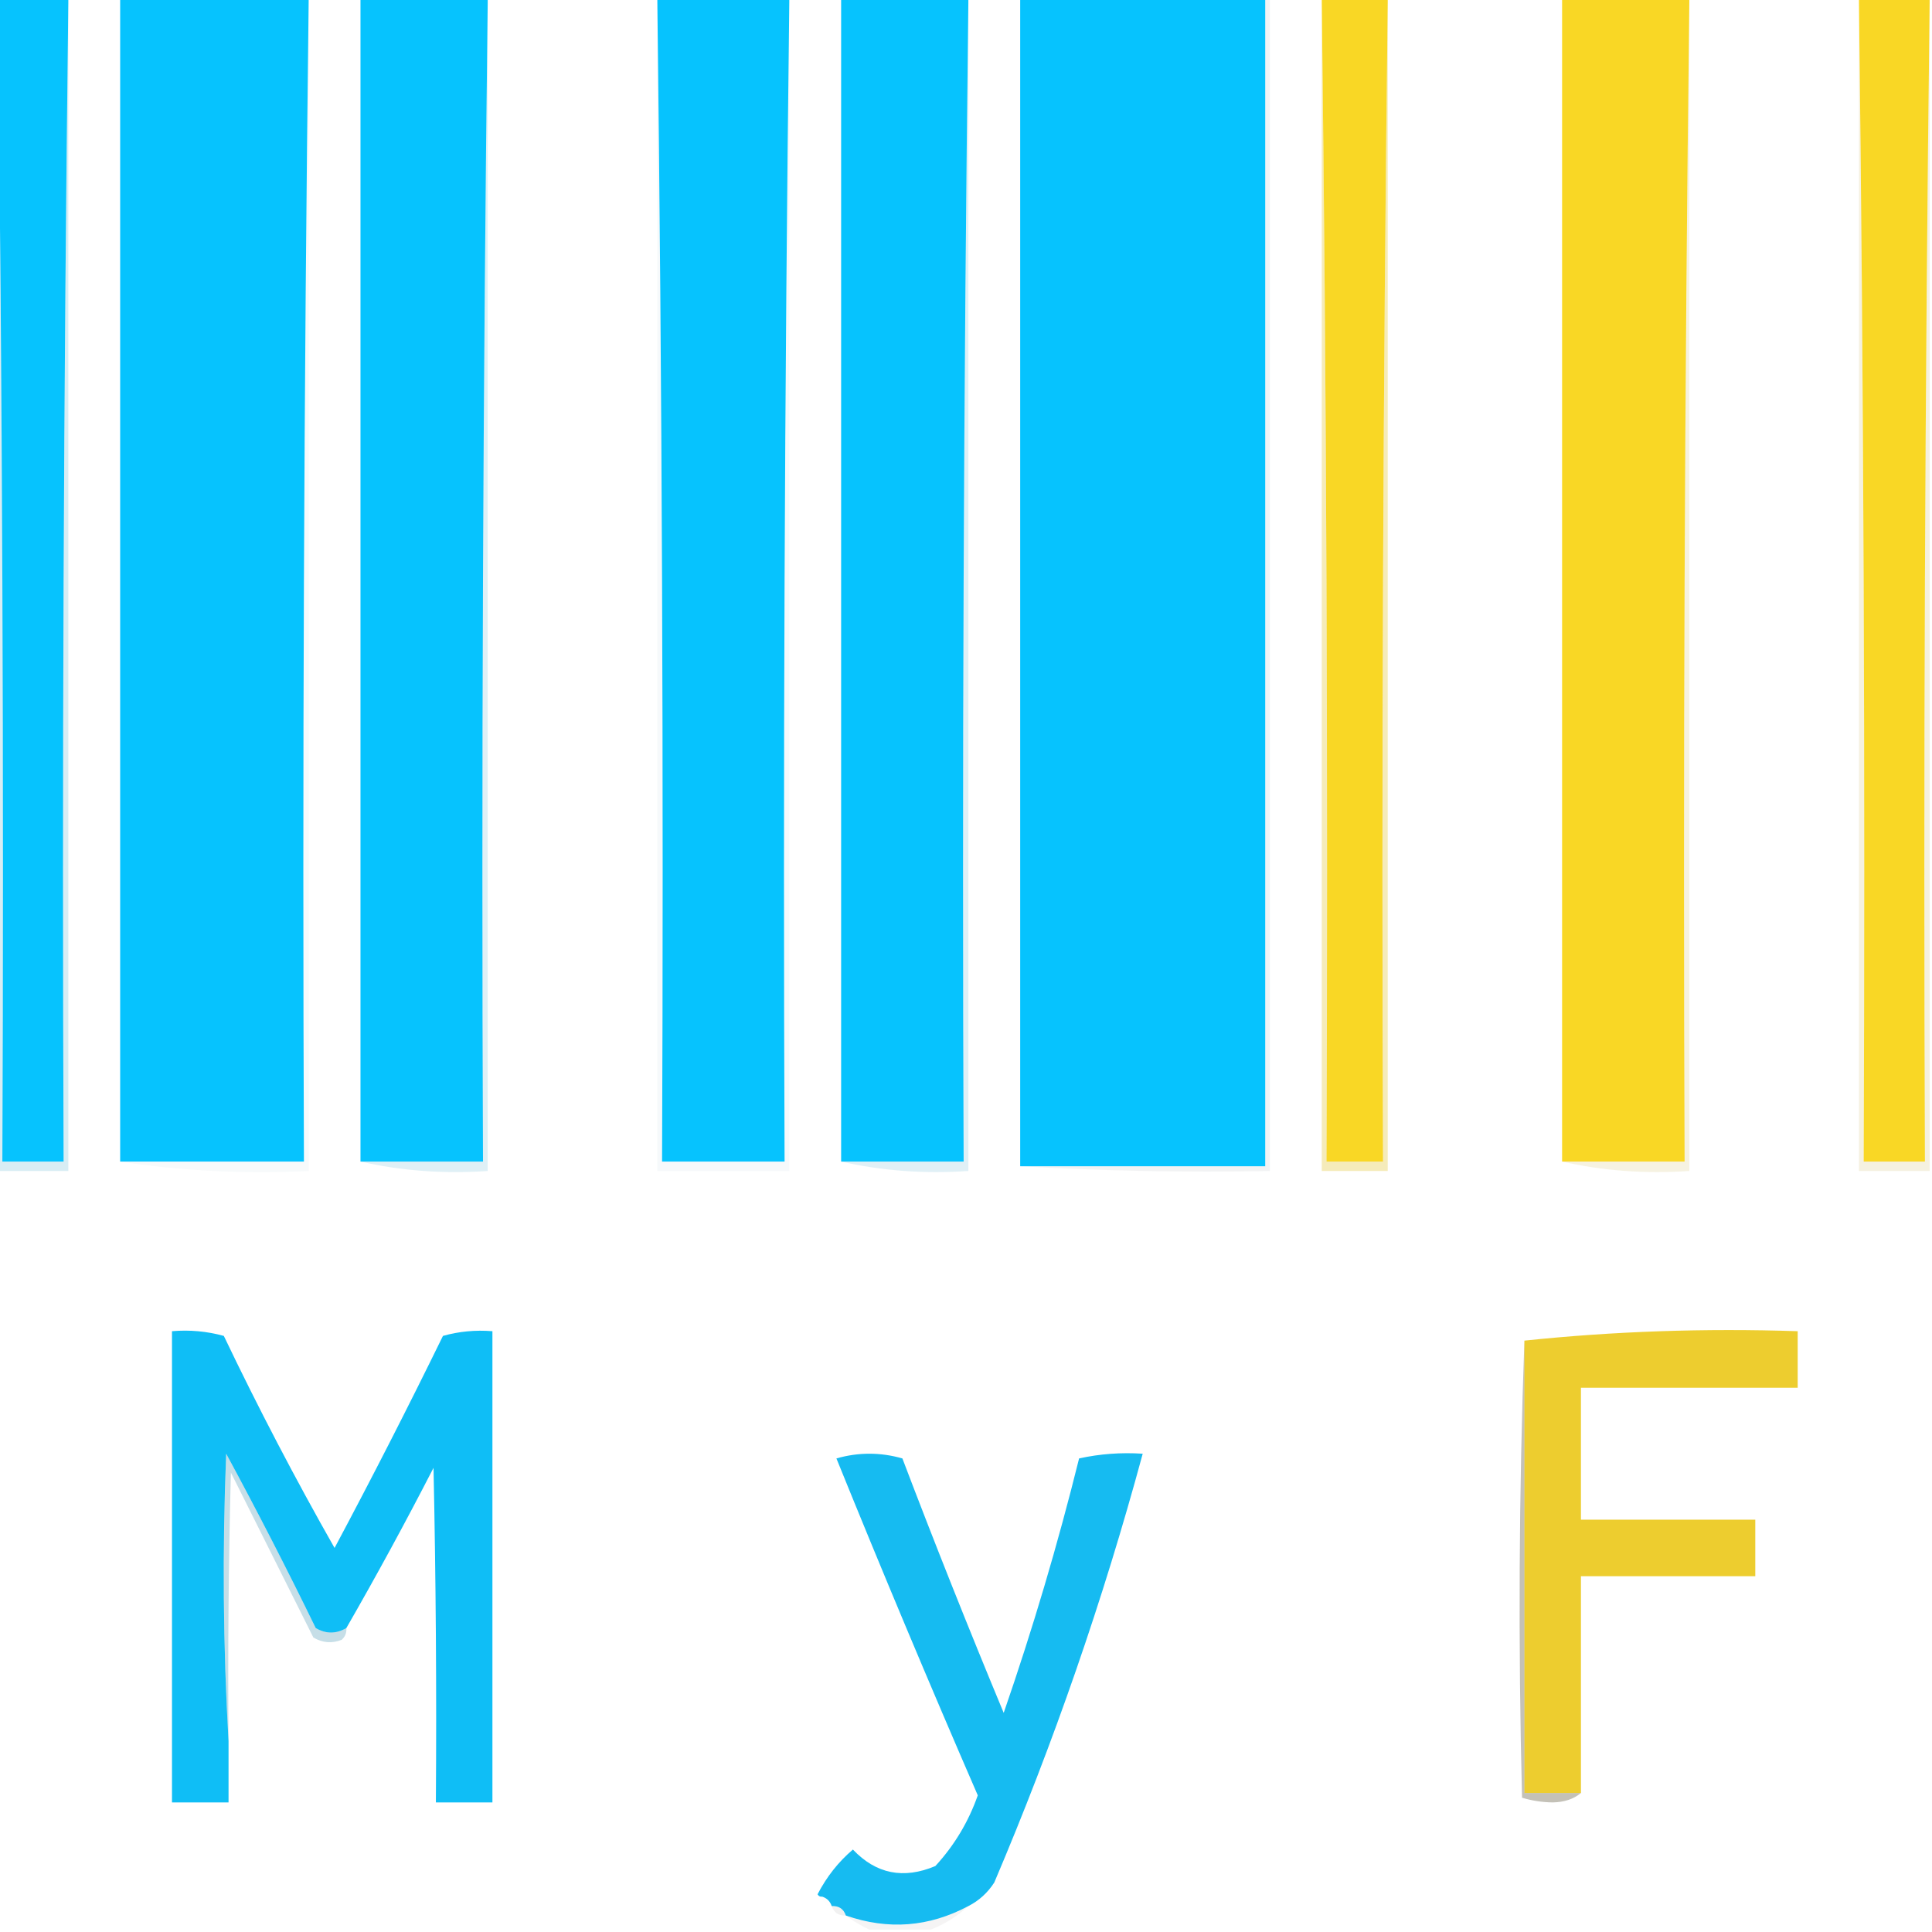
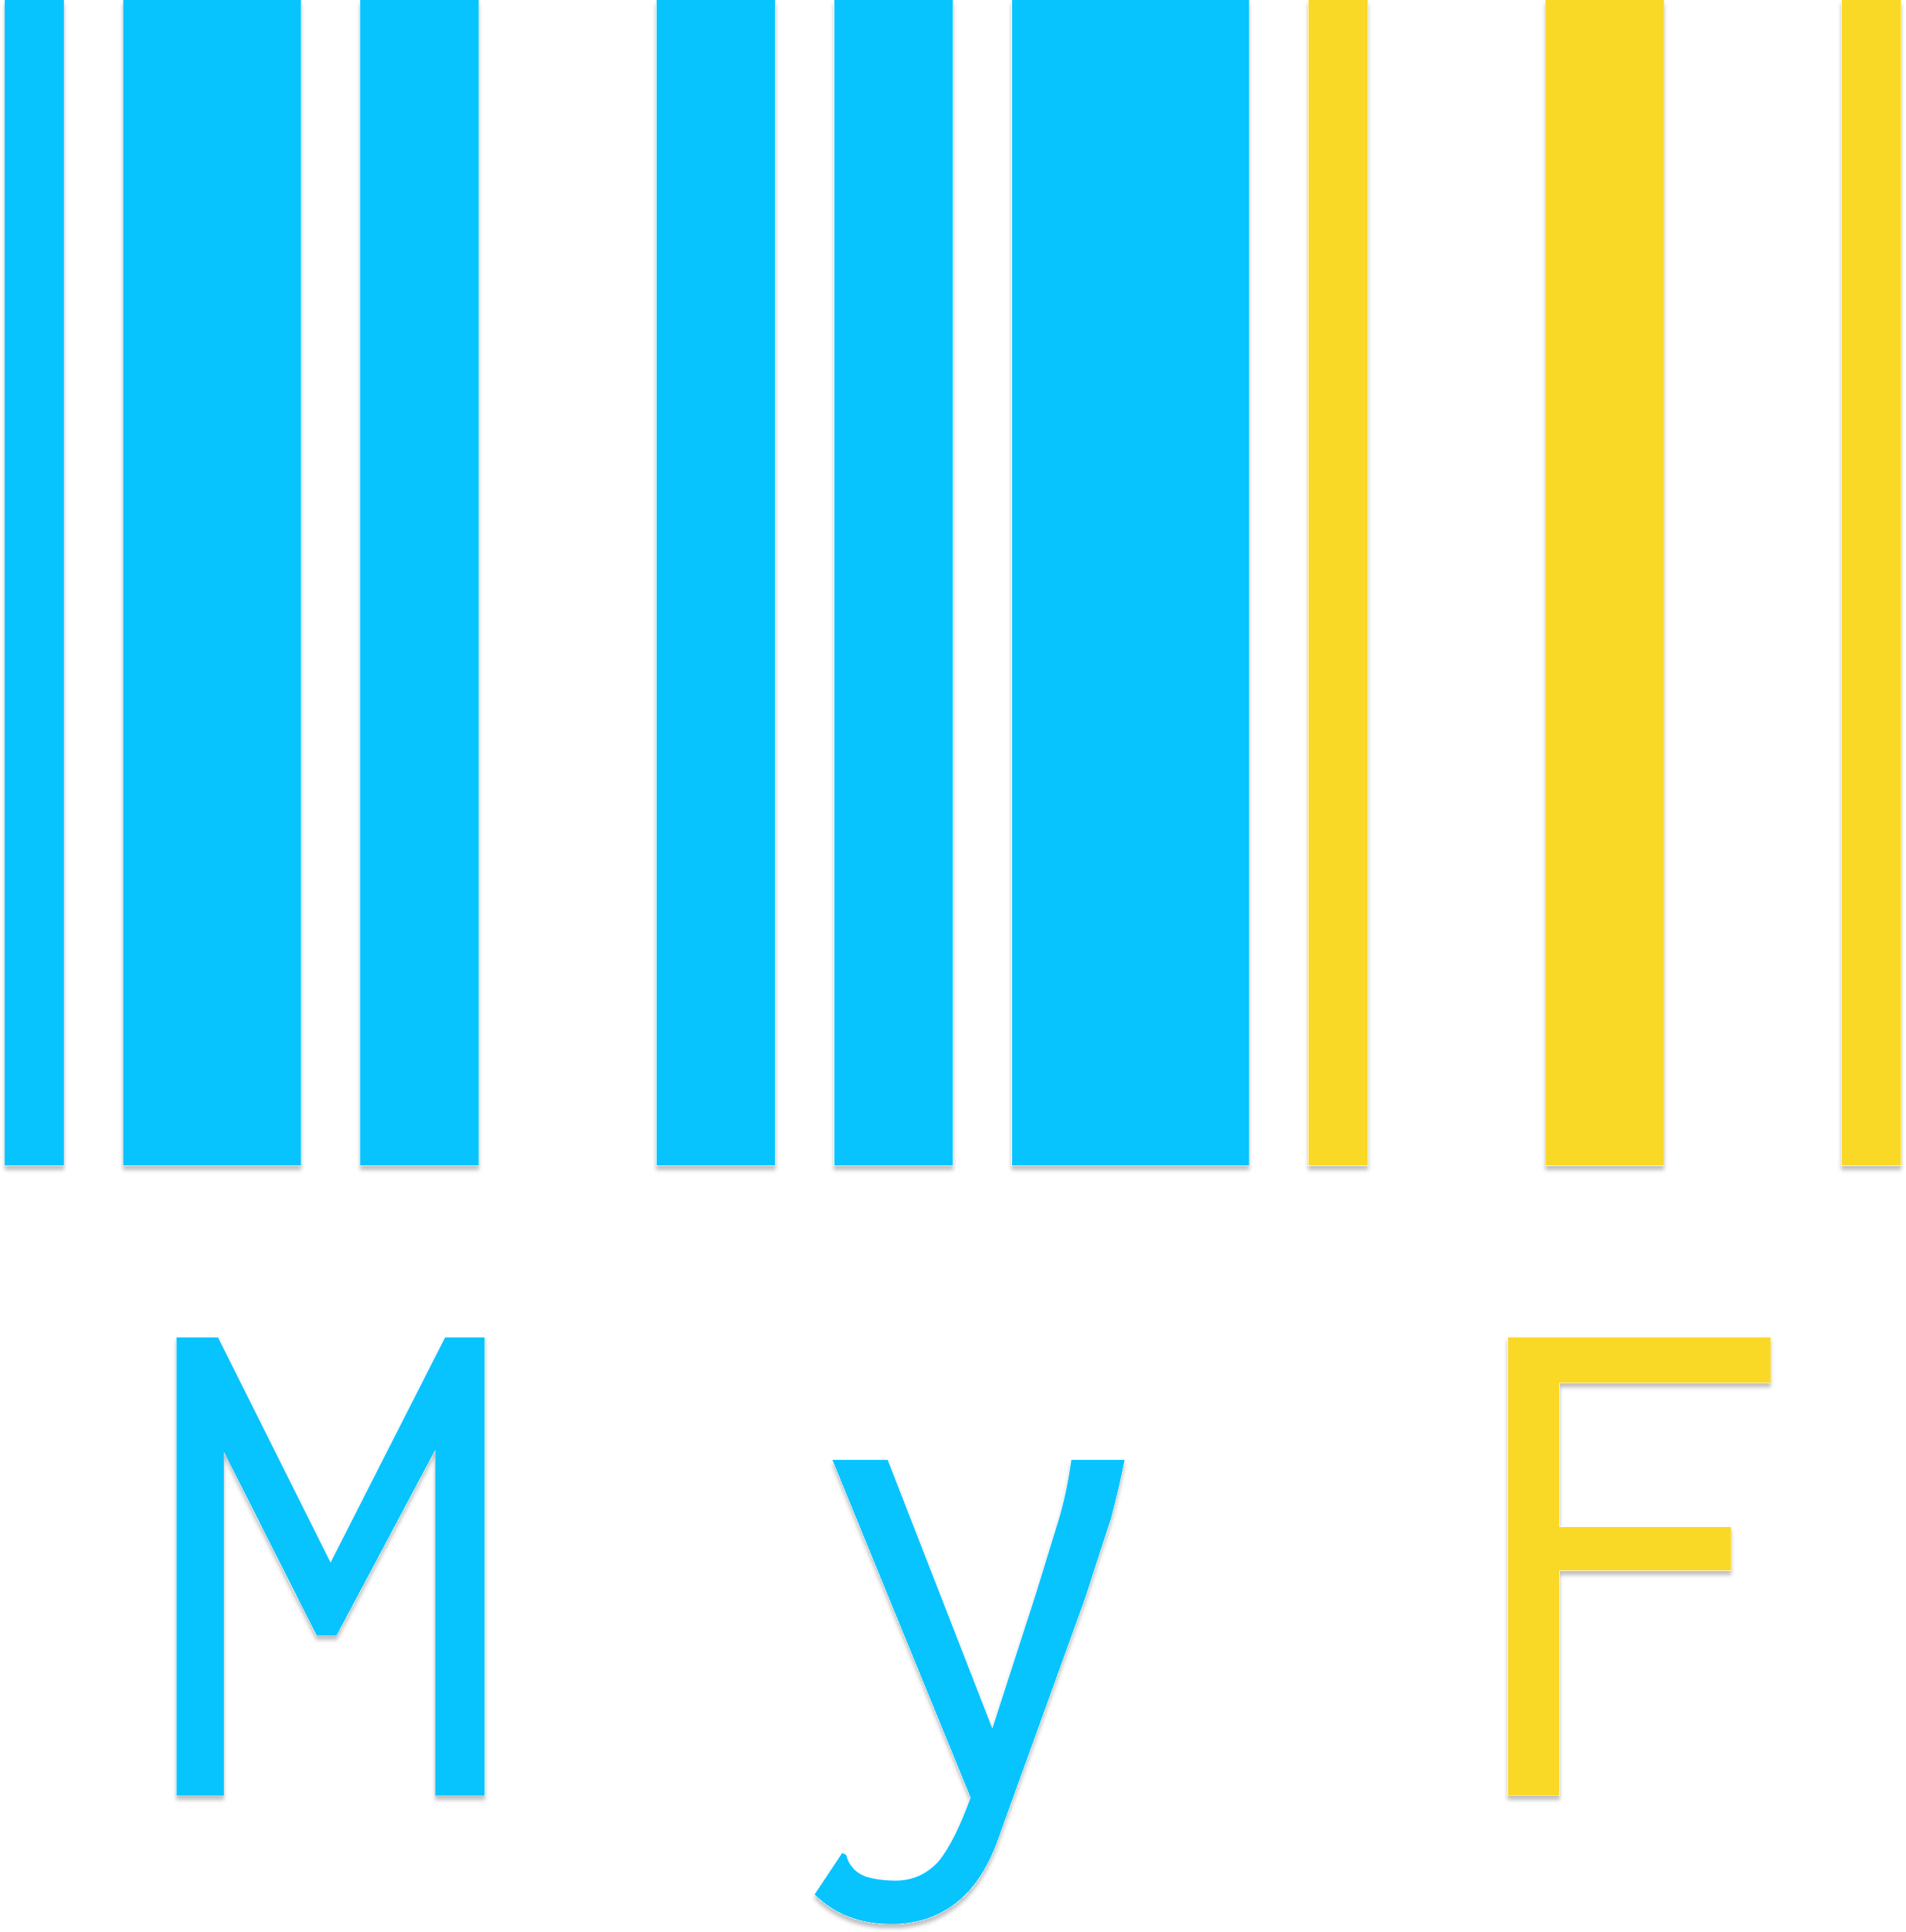
- <svg xmlns="http://www.w3.org/2000/svg" version="1.1" width="410px" height="410px" style="shape-rendering:geometricPrecision; text-rendering:geometricPrecision; image-rendering:optimizeQuality; fill-rule:evenodd; clip-rule:evenodd">
-   <g>
-     <path style="opacity:1" fill="#06c3fe" d="M -0.5,0.5 C -0.5,0.167 -0.5,-0.167 -0.5,-0.5C 4.5,-0.5 9.5,-0.5 14.5,-0.5C 14.5,-0.167 14.5,0.167 14.5,0.5C 13.501,82.332 13.167,164.332 13.5,246.5C 9.167,246.5 4.833,246.5 0.5,246.5C 0.833,164.332 0.499,82.332 -0.5,0.5 Z" />
+ <svg xmlns="http://www.w3.org/2000/svg" width="1930" height="1956" viewBox="0 0 1930 1956" fill="none">
+   <g filter="url(#filter0_d_723_284)">
+     <path d="M4.766 1180V-6.67572e-05H64.766V1180H4.766ZM124.766 1180V-6.67572e-05H304.766V1180H124.766ZM364.766 1180V-6.67572e-05H484.766V1180H364.766ZM178.766 1354H220.766L334.766 1582L450.766 1354H490.766V1818H440.766V1468L340.766 1656H320.766L226.766 1470V1818H178.766V1354ZM664.922 1180V-6.67572e-05H784.922V1180H664.922ZM844.922 1180V-6.67572e-05H964.922V1180H844.922ZM1024.92 1180V-6.67572e-05H1264.92V1180H1024.92ZM1138.92 1478C1134.92 1498 1130.26 1518 1124.92 1538C1118.26 1558 1109.59 1584.67 1098.92 1618L1012.92 1856C1002.26 1888 987.589 1911.33 968.922 1926C950.255 1940.67 928.255 1948 902.922 1948C870.922 1948 844.922 1938 824.922 1918L848.922 1882L852.922 1876L856.922 1878C858.255 1883.33 860.255 1887.33 862.922 1890C865.589 1894 870.255 1897.33 876.922 1900C886.255 1902.67 896.255 1904 906.922 1904C924.255 1904 938.922 1897.33 950.922 1884C961.589 1870.67 972.255 1849.33 982.922 1820L842.922 1478H898.922L1004.92 1750L1048.92 1614C1059.59 1579.33 1067.59 1553.33 1072.92 1536C1078.26 1517.33 1082.26 1498 1084.92 1478H1138.92Z" fill="#07C4FF" />
+     <path d="M1325.08 1180V-6.67572e-05H1385.08V1180H1325.08ZM1565.08 1180V-6.67572e-05H1685.08V1180H1565.08ZM1865.08 1180V-6.67572e-05H1925.08V1180H1865.08ZM1527.08 1354H1793.08V1400H1579.08V1546H1753.08V1590H1579.08V1818H1527.08V1354Z" fill="#FAD826" />
  </g>
-   <g>
-     <path style="opacity:1" fill="#06c3fe" d="M 25.5,-0.5 C 38.833,-0.5 52.167,-0.5 65.5,-0.5C 65.5,-0.167 65.5,0.167 65.5,0.5C 64.501,82.332 64.167,164.332 64.5,246.5C 51.5,246.5 38.5,246.5 25.5,246.5C 25.5,164.167 25.5,81.833 25.5,-0.5 Z" />
-   </g>
-   <g>
-     <path style="opacity:1" fill="#06c3fe" d="M 76.5,-0.5 C 85.5,-0.5 94.5,-0.5 103.5,-0.5C 103.5,-0.167 103.5,0.167 103.5,0.5C 102.501,82.332 102.167,164.332 102.5,246.5C 93.833,246.5 85.167,246.5 76.5,246.5C 76.5,164.167 76.5,81.833 76.5,-0.5 Z" />
-   </g>
-   <g>
-     <path style="opacity:1" fill="#06c3fe" d="M 139.5,0.5 C 139.5,0.167 139.5,-0.167 139.5,-0.5C 148.833,-0.5 158.167,-0.5 167.5,-0.5C 167.5,-0.167 167.5,0.167 167.5,0.5C 166.501,82.332 166.167,164.332 166.5,246.5C 157.833,246.5 149.167,246.5 140.5,246.5C 140.833,164.332 140.499,82.332 139.5,0.5 Z" />
-   </g>
-   <g>
-     <path style="opacity:1" fill="#06c3fe" d="M 178.5,-0.5 C 187.5,-0.5 196.5,-0.5 205.5,-0.5C 205.5,-0.167 205.5,0.167 205.5,0.5C 204.501,82.332 204.167,164.332 204.5,246.5C 195.833,246.5 187.167,246.5 178.5,246.5C 178.5,164.167 178.5,81.833 178.5,-0.5 Z" />
-   </g>
-   <g>
-     <path style="opacity:1" fill="#06c3fe" d="M 216.5,-0.5 C 233.833,-0.5 251.167,-0.5 268.5,-0.5C 268.5,82.167 268.5,164.833 268.5,247.5C 251.167,247.5 233.833,247.5 216.5,247.5C 216.5,164.833 216.5,82.167 216.5,-0.5 Z" />
-   </g>
-   <g>
-     <path style="opacity:1" fill="#f9d725" d="M 280.5,0.5 C 280.5,0.167 280.5,-0.167 280.5,-0.5C 285.167,-0.5 289.833,-0.5 294.5,-0.5C 294.5,-0.167 294.5,0.167 294.5,0.5C 293.501,82.332 293.167,164.332 293.5,246.5C 289.5,246.5 285.5,246.5 281.5,246.5C 281.833,164.332 281.499,82.332 280.5,0.5 Z" />
-   </g>
-   <g>
-     <path style="opacity:1" fill="#f9d725" d="M 331.5,-0.5 C 340.5,-0.5 349.5,-0.5 358.5,-0.5C 358.5,-0.167 358.5,0.167 358.5,0.5C 357.501,82.332 357.167,164.332 357.5,246.5C 348.833,246.5 340.167,246.5 331.5,246.5C 331.5,164.167 331.5,81.833 331.5,-0.5 Z" />
-   </g>
-   <g>
-     <path style="opacity:1" fill="#f9d725" d="M 394.5,0.5 C 394.5,0.167 394.5,-0.167 394.5,-0.5C 399.5,-0.5 404.5,-0.5 409.5,-0.5C 409.5,-0.167 409.5,0.167 409.5,0.5C 408.501,82.332 408.167,164.332 408.5,246.5C 404.167,246.5 399.833,246.5 395.5,246.5C 395.833,164.332 395.499,82.332 394.5,0.5 Z" />
-   </g>
-   <g>
-     <path style="opacity:0.314" fill="#debf23" d="M 280.5,0.5 C 281.499,82.332 281.833,164.332 281.5,246.5C 285.5,246.5 289.5,246.5 293.5,246.5C 293.167,164.332 293.501,82.332 294.5,0.5C 294.5,83.167 294.5,165.833 294.5,248.5C 289.833,248.5 285.167,248.5 280.5,248.5C 280.5,165.833 280.5,83.167 280.5,0.5 Z" />
-   </g>
-   <g>
-     <path style="opacity:0.137" fill="#1590ba" d="M 103.5,0.5 C 103.5,83.167 103.5,165.833 103.5,248.5C 94.105,249.138 85.105,248.471 76.5,246.5C 85.167,246.5 93.833,246.5 102.5,246.5C 102.167,164.332 102.501,82.332 103.5,0.5 Z" />
-   </g>
-   <g>
-     <path style="opacity:0.039" fill="#136581" d="M 65.5,0.5 C 65.5,83.167 65.5,165.833 65.5,248.5C 51.791,249.148 38.458,248.481 25.5,246.5C 38.5,246.5 51.5,246.5 64.5,246.5C 64.167,164.332 64.501,82.332 65.5,0.5 Z" />
-   </g>
-   <g>
-     <path style="opacity:0.133" fill="#1590ba" d="M 205.5,0.5 C 205.5,83.167 205.5,165.833 205.5,248.5C 196.105,249.138 187.105,248.471 178.5,246.5C 187.167,246.5 195.833,246.5 204.5,246.5C 204.167,164.332 204.501,82.332 205.5,0.5 Z" />
-   </g>
-   <g>
-     <path style="opacity:0.141" fill="#b69e20" d="M 394.5,0.5 C 395.499,82.332 395.833,164.332 395.5,246.5C 399.833,246.5 404.167,246.5 408.5,246.5C 408.167,164.332 408.501,82.332 409.5,0.5C 409.5,83.167 409.5,165.833 409.5,248.5C 404.5,248.5 399.5,248.5 394.5,248.5C 394.5,165.833 394.5,83.167 394.5,0.5 Z" />
-   </g>
-   <g>
-     <path style="opacity:0.161" fill="#0e8eb8" d="M -0.5,0.5 C 0.499,82.332 0.833,164.332 0.5,246.5C 4.833,246.5 9.167,246.5 13.5,246.5C 13.167,164.332 13.501,82.332 14.5,0.5C 14.5,83.167 14.5,165.833 14.5,248.5C 9.5,248.5 4.5,248.5 -0.5,248.5C -0.5,165.833 -0.5,83.167 -0.5,0.5 Z" />
-   </g>
-   <g>
-     <path style="opacity:0.133" fill="#b89f20" d="M 358.5,0.5 C 358.5,83.167 358.5,165.833 358.5,248.5C 349.105,249.138 340.105,248.471 331.5,246.5C 340.167,246.5 348.833,246.5 357.5,246.5C 357.167,164.332 357.501,82.332 358.5,0.5 Z" />
-   </g>
-   <g>
-     <path style="opacity:0.041" fill="#117090" d="M 139.5,0.5 C 140.499,82.332 140.833,164.332 140.5,246.5C 149.167,246.5 157.833,246.5 166.5,246.5C 166.167,164.332 166.501,82.332 167.5,0.5C 167.5,83.167 167.5,165.833 167.5,248.5C 158.167,248.5 148.833,248.5 139.5,248.5C 139.5,165.833 139.5,83.167 139.5,0.5 Z" />
-   </g>
-   <g>
-     <path style="opacity:0.055" fill="#162a34" d="M 268.5,-0.5 C 268.833,-0.5 269.167,-0.5 269.5,-0.5C 269.5,82.5 269.5,165.5 269.5,248.5C 251.659,248.83 233.992,248.497 216.5,247.5C 233.833,247.5 251.167,247.5 268.5,247.5C 268.5,164.833 268.5,82.167 268.5,-0.5 Z" />
-   </g>
-   <g>
-     <path style="opacity:0.985" fill="#0cbdf6" d="M 73.5,345.5 C 71.33,346.768 69.163,346.768 67,345.5C 60.922,333.01 54.589,320.677 48,308.5C 47.171,329.004 47.337,349.337 48.5,369.5C 48.5,373.833 48.5,378.167 48.5,382.5C 44.5,382.5 40.5,382.5 36.5,382.5C 36.5,349.167 36.5,315.833 36.5,282.5C 40.226,282.177 43.893,282.511 47.5,283.5C 54.823,298.815 62.657,313.815 71,328.5C 78.922,313.656 86.589,298.656 94,283.5C 97.394,282.544 100.894,282.211 104.5,282.5C 104.5,315.833 104.5,349.167 104.5,382.5C 100.5,382.5 96.5,382.5 92.5,382.5C 92.667,358.831 92.5,335.164 92,311.5C 86.059,323.055 79.892,334.388 73.5,345.5 Z" />
-   </g>
-   <g>
-     <path style="opacity:0.95" fill="#eccb25" d="M 335.5,380.5 C 331.5,380.5 327.5,380.5 323.5,380.5C 323.5,348.5 323.5,316.5 323.5,284.5C 342.471,282.512 361.804,281.846 381.5,282.5C 381.5,286.5 381.5,290.5 381.5,294.5C 366.167,294.5 350.833,294.5 335.5,294.5C 335.5,303.833 335.5,313.167 335.5,322.5C 347.833,322.5 360.167,322.5 372.5,322.5C 372.5,326.5 372.5,330.5 372.5,334.5C 360.167,334.5 347.833,334.5 335.5,334.5C 335.5,349.833 335.5,365.167 335.5,380.5 Z" />
-   </g>
-   <g>
-     <path style="opacity:0.972" fill="#0fb9f1" d="M 205.5,404.5 C 197.145,408.956 188.478,409.623 179.5,406.5C 179.027,405.094 178.027,404.427 176.5,404.5C 176.167,403.5 175.5,402.833 174.5,402.5C 174.062,402.565 173.728,402.399 173.5,402C 175.425,398.282 177.925,395.116 181,392.5C 185.913,397.684 191.746,398.851 198.5,396C 202.519,391.631 205.519,386.631 207.5,381C 197.212,357.306 187.212,333.472 177.5,309.5C 182.167,308.167 186.833,308.167 191.5,309.5C 198.39,327.612 205.556,345.612 213,363.5C 219.147,345.726 224.481,327.726 229,309.5C 233.401,308.533 237.901,308.2 242.5,308.5C 234.095,339.547 223.595,369.881 211,399.5C 209.588,401.686 207.755,403.352 205.5,404.5 Z" />
-   </g>
-   <g>
-     <path style="opacity:0.259" fill="#217ea2" d="M 73.5,345.5 C 73.586,346.496 73.252,347.329 72.5,348C 70.421,348.808 68.421,348.641 66.5,347.5C 60.667,335.833 54.833,324.167 49,312.5C 48.5,331.497 48.333,350.497 48.5,369.5C 47.337,349.337 47.171,329.004 48,308.5C 54.589,320.677 60.922,333.01 67,345.5C 69.163,346.768 71.33,346.768 73.5,345.5 Z" />
-   </g>
-   <g>
-     <path style="opacity:0.31" fill="#3f3616" d="M 323.5,284.5 C 323.5,316.5 323.5,348.5 323.5,380.5C 327.5,380.5 331.5,380.5 335.5,380.5C 333.952,381.794 331.952,382.461 329.5,382.5C 327.241,382.468 325.075,382.134 323,381.5C 322.169,348.997 322.336,316.664 323.5,284.5 Z" />
-   </g>
-   <g>
-     <path style="opacity:0.004" fill="#1f0a06" d="M 174.5,402.5 C 175.5,402.833 176.167,403.5 176.5,404.5C 175.167,404.5 174.5,403.833 174.5,402.5 Z" />
-   </g>
-   <g>
-     <path style="opacity:0.059" fill="#110e12" d="M 176.5,404.5 C 178.027,404.427 179.027,405.094 179.5,406.5C 177.973,406.573 176.973,405.906 176.5,404.5 Z" />
-   </g>
-   <g>
-     <path style="opacity:0.044" fill="#0f0708" d="M 205.5,404.5 C 203.137,406.68 200.47,408.347 197.5,409.5C 193.167,409.5 188.833,409.5 184.5,409.5C 182.739,408.687 181.072,407.687 179.5,406.5C 188.478,409.623 197.145,408.956 205.5,404.5 Z" />
-   </g>
+   <defs>
+     <filter id="filter0_d_723_284" x="0.766" y="0" width="1928.31" height="1956" filterUnits="userSpaceOnUse" color-interpolation-filters="sRGB">
+       <feFlood flood-opacity="0" result="BackgroundImageFix" />
+       <feColorMatrix in="SourceAlpha" type="matrix" values="0 0 0 0 0 0 0 0 0 0 0 0 0 0 0 0 0 0 127 0" result="hardAlpha" />
+       <feOffset dy="4" />
+       <feGaussianBlur stdDeviation="2" />
+       <feComposite in2="hardAlpha" operator="out" />
+       <feColorMatrix type="matrix" values="0 0 0 0 0 0 0 0 0 0 0 0 0 0 0 0 0 0 0.25 0" />
+       <feBlend mode="normal" in2="BackgroundImageFix" result="effect1_dropShadow_723_284" />
+       <feBlend mode="normal" in="SourceGraphic" in2="effect1_dropShadow_723_284" result="shape" />
+     </filter>
+   </defs>
</svg>
